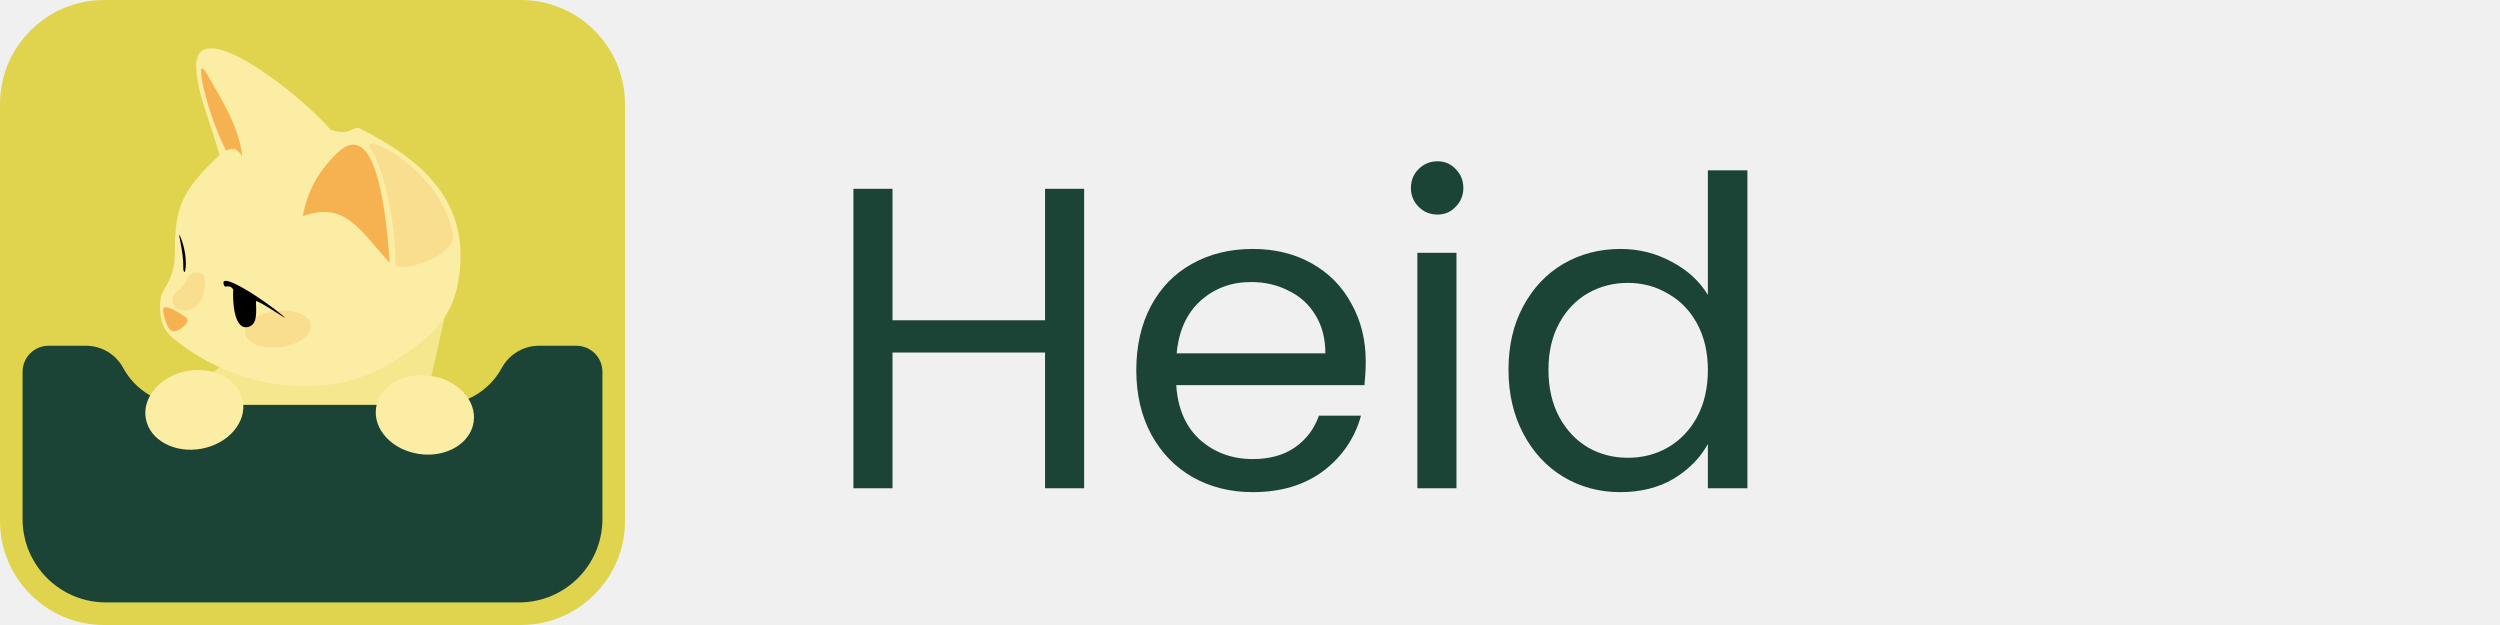
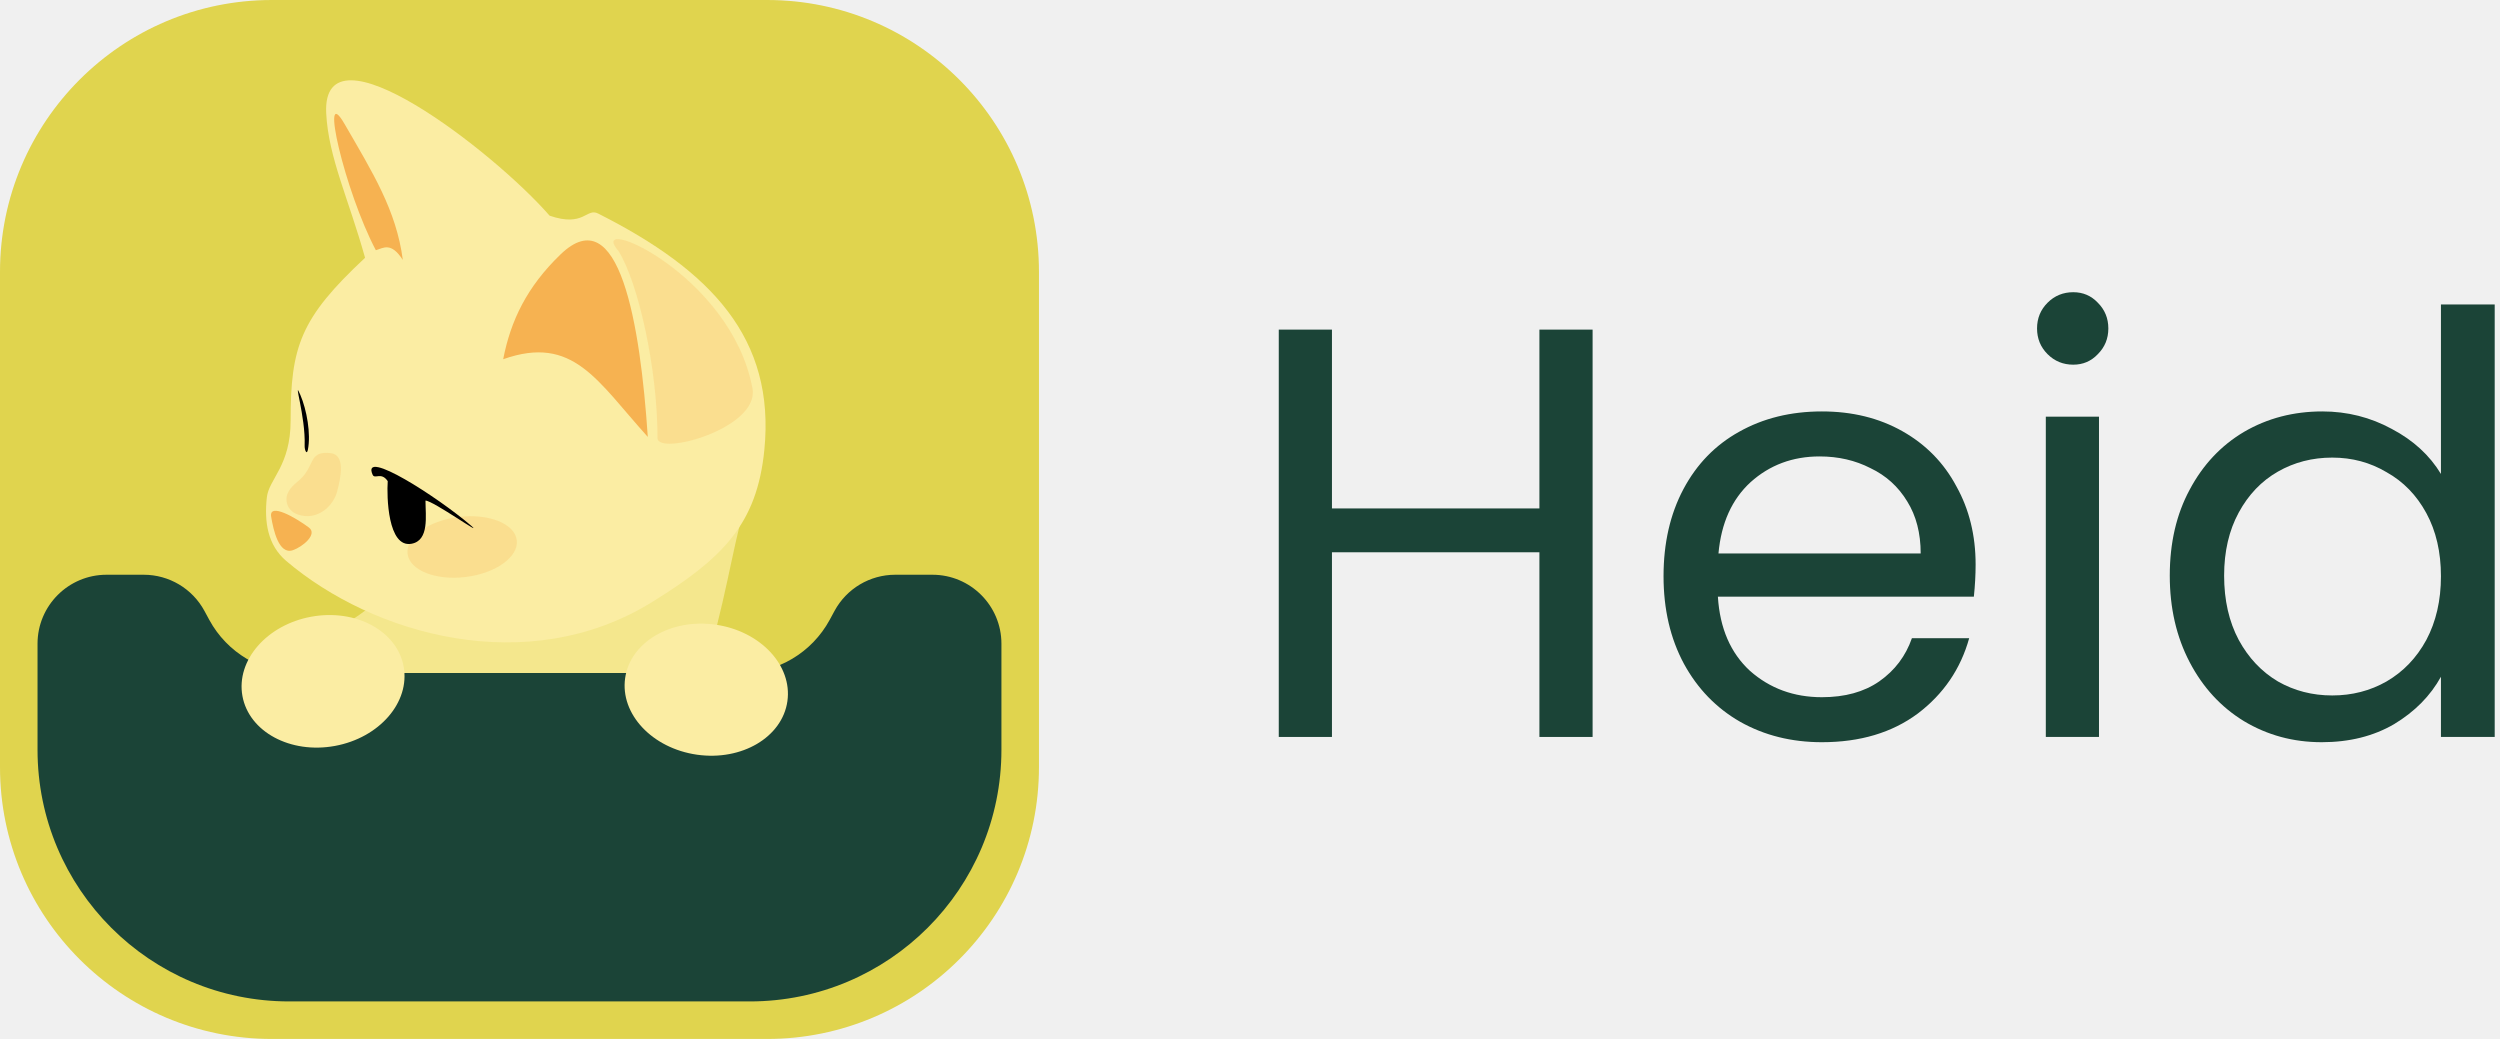
- <svg xmlns="http://www.w3.org/2000/svg" width="128" height="32" viewBox="0 0 128 32" fill="none">
-   <g clip-path="url(#clip0_43_39)">
-     <path d="M55.508 9.666V25H53.506V18.048H45.696V25H43.694V9.666H45.696V16.398H53.506V9.666H55.508ZM69.926 18.51C69.926 18.891 69.904 19.295 69.86 19.72H60.224C60.298 20.908 60.701 21.839 61.434 22.514C62.182 23.174 63.084 23.504 64.14 23.504C65.006 23.504 65.724 23.306 66.296 22.91C66.883 22.499 67.294 21.957 67.528 21.282H69.684C69.362 22.441 68.716 23.387 67.748 24.12C66.78 24.839 65.578 25.198 64.14 25.198C62.996 25.198 61.97 24.941 61.06 24.428C60.166 23.915 59.462 23.189 58.948 22.25C58.435 21.297 58.178 20.197 58.178 18.95C58.178 17.703 58.428 16.611 58.926 15.672C59.425 14.733 60.122 14.015 61.016 13.516C61.926 13.003 62.967 12.746 64.14 12.746C65.284 12.746 66.296 12.995 67.176 13.494C68.056 13.993 68.731 14.682 69.2 15.562C69.684 16.427 69.926 17.41 69.926 18.51ZM67.858 18.092C67.858 17.329 67.69 16.677 67.352 16.134C67.015 15.577 66.553 15.159 65.966 14.88C65.394 14.587 64.756 14.44 64.052 14.44C63.04 14.44 62.175 14.763 61.456 15.408C60.752 16.053 60.349 16.948 60.246 18.092H67.858ZM73.603 10.986C73.222 10.986 72.899 10.854 72.635 10.59C72.371 10.326 72.239 10.003 72.239 9.622C72.239 9.241 72.371 8.918 72.635 8.654C72.899 8.39 73.222 8.258 73.603 8.258C73.97 8.258 74.278 8.39 74.527 8.654C74.791 8.918 74.923 9.241 74.923 9.622C74.923 10.003 74.791 10.326 74.527 10.59C74.278 10.854 73.97 10.986 73.603 10.986ZM74.571 12.944V25H72.569V12.944H74.571ZM77.235 18.928C77.235 17.696 77.484 16.618 77.983 15.694C78.482 14.755 79.164 14.029 80.029 13.516C80.909 13.003 81.892 12.746 82.977 12.746C83.916 12.746 84.788 12.966 85.595 13.406C86.402 13.831 87.018 14.396 87.443 15.1V8.72H89.467V25H87.443V22.734C87.047 23.453 86.46 24.047 85.683 24.516C84.906 24.971 83.996 25.198 82.955 25.198C81.884 25.198 80.909 24.934 80.029 24.406C79.164 23.878 78.482 23.137 77.983 22.184C77.484 21.231 77.235 20.145 77.235 18.928ZM87.443 18.95C87.443 18.041 87.26 17.249 86.893 16.574C86.526 15.899 86.028 15.386 85.397 15.034C84.781 14.667 84.099 14.484 83.351 14.484C82.603 14.484 81.921 14.66 81.305 15.012C80.689 15.364 80.198 15.877 79.831 16.552C79.464 17.227 79.281 18.019 79.281 18.928C79.281 19.852 79.464 20.659 79.831 21.348C80.198 22.023 80.689 22.543 81.305 22.91C81.921 23.262 82.603 23.438 83.351 23.438C84.099 23.438 84.781 23.262 85.397 22.91C86.028 22.543 86.526 22.023 86.893 21.348C87.26 20.659 87.443 19.859 87.443 18.95Z" fill="#1B4437" />
-     <path d="M0 5.333C0 2.388 2.388 0 5.333 0H26.667C29.612 0 32 2.388 32 5.333V26.667C32 29.612 29.612 32 26.667 32H5.333C2.388 32 0 29.612 0 26.667V5.333Z" fill="#E0D44E" />
-     <path d="M22.759 16.276C22.207 18.483 21.342 24.857 18.104 24.857C12.107 24.857 10.033 22.453 10.033 19.489C12.635 18.663 16.455 12.276 19.694 12.276C22.932 12.276 23.442 13.543 22.759 16.276Z" fill="#FCF0A8" fill-opacity="0.7" />
-     <path d="M1.156 19.035C1.156 18.299 1.753 17.702 2.489 17.702H4.4C5.196 17.702 5.928 18.137 6.307 18.837C6.94 20.002 8.16 20.728 9.486 20.728H22.514C23.84 20.728 25.06 20.002 25.692 18.837C26.072 18.137 26.804 17.702 27.6 17.702H29.51C30.247 17.702 30.844 18.299 30.844 19.035V26.577C30.844 28.934 28.933 30.844 26.577 30.844H5.423C3.066 30.844 1.156 28.934 1.156 26.577V19.035Z" fill="#1B4437" />
-     <path d="M8.219 15.318C8.136 16.072 8.24 16.788 8.818 17.279C11.477 19.54 16.239 20.924 20.085 18.542C22.257 17.198 23.314 16.149 23.542 13.856C23.882 10.426 21.913 8.338 18.423 6.577C18.058 6.392 17.991 7.009 16.928 6.643C15.212 4.67 9.905 0.574 10.047 3.486C10.114 4.848 10.745 6.145 11.244 7.94C9.25 9.801 8.951 10.671 8.951 12.959C8.951 14.354 8.281 14.753 8.219 15.318Z" fill="#FBEDA3" />
+ <svg xmlns="http://www.w3.org/2000/svg" width="77" height="32" viewBox="0 0 77 32" fill="none">
+   <g clip-path="url(#clip0_44_246)">
+     <path d="M49.052 10.152V22.698H47.414V17.01H41.024V22.698H39.386V10.152H41.024V15.66H47.414V10.152H49.052Z" fill="#1B4437" />
+     <path d="M60.849 17.388C60.849 17.7 60.831 18.03 60.795 18.378H52.911C52.971 19.35 53.301 20.112 53.901 20.664C54.513 21.204 55.251 21.474 56.115 21.474C56.823 21.474 57.411 21.312 57.879 20.988C58.359 20.652 58.695 20.208 58.887 19.656H60.651C60.387 20.604 59.859 21.378 59.067 21.978C58.275 22.566 57.291 22.86 56.115 22.86C55.179 22.86 54.339 22.65 53.595 22.23C52.863 21.81 52.287 21.216 51.867 20.448C51.447 19.668 51.237 18.768 51.237 17.748C51.237 16.728 51.441 15.834 51.849 15.066C52.257 14.298 52.827 13.71 53.559 13.302C54.303 12.882 55.155 12.672 56.115 12.672C57.051 12.672 57.879 12.876 58.599 13.284C59.319 13.692 59.871 14.256 60.255 14.976C60.651 15.684 60.849 16.488 60.849 17.388ZM59.157 17.046C59.157 16.422 59.019 15.888 58.743 15.444C58.467 14.988 58.089 14.646 57.609 14.418C57.141 14.178 56.619 14.058 56.043 14.058C55.215 14.058 54.507 14.322 53.919 14.85C53.343 15.378 53.013 16.11 52.929 17.046H59.157Z" fill="#1B4437" />
+     <path d="M63.857 11.232C63.545 11.232 63.281 11.124 63.065 10.908C62.849 10.692 62.741 10.428 62.741 10.116C62.741 9.804 62.849 9.54 63.065 9.324C63.281 9.108 63.545 9 63.857 9C64.157 9 64.409 9.108 64.613 9.324C64.829 9.54 64.937 9.804 64.937 10.116C64.937 10.428 64.829 10.692 64.613 10.908C64.409 11.124 64.157 11.232 63.857 11.232ZM64.649 12.834V22.698H63.011V12.834H64.649Z" fill="#1B4437" />
+     <path d="M66.829 17.73C66.829 16.722 67.033 15.84 67.441 15.084C67.849 14.316 68.407 13.722 69.115 13.302C69.835 12.882 70.639 12.672 71.527 12.672C72.295 12.672 73.009 12.852 73.669 13.212C74.329 13.56 74.833 14.022 75.181 14.598V9.378H76.837V22.698H75.181V20.844C74.857 21.432 74.377 21.918 73.741 22.302C73.105 22.674 72.361 22.86 71.509 22.86C70.633 22.86 69.835 22.644 69.115 22.212C68.407 21.78 67.849 21.174 67.441 20.394C67.033 19.614 66.829 18.726 66.829 17.73ZM75.181 17.748C75.181 17.004 75.031 16.356 74.731 15.804C74.431 15.252 74.023 14.832 73.507 14.544C73.003 14.244 72.445 14.094 71.833 14.094C71.221 14.094 70.663 14.238 70.159 14.526C69.655 14.814 69.253 15.234 68.953 15.786C68.653 16.338 68.503 16.986 68.503 17.73C68.503 18.486 68.653 19.146 68.953 19.71C69.253 20.262 69.655 20.688 70.159 20.988C70.663 21.276 71.221 21.42 71.833 21.42C72.445 21.42 73.003 21.276 73.507 20.988C74.023 20.688 74.431 20.262 74.731 19.71C75.031 19.146 75.181 18.492 75.181 17.748Z" fill="#1B4437" />
+     <path d="M0 8.375C0 3.75 3.75 0 8.375 0H23.625C28.25 0 32 3.75 32 8.375V23.625C32 28.25 28.25 32 23.625 32H8.375C3.75 32 0 28.25 0 23.625V8.375Z" fill="#E0D44E" />
+     <path d="M22.759 16.276C22.207 18.483 21.342 24.857 18.104 24.857C12.107 24.857 10.033 22.454 10.033 19.489C12.635 18.663 16.455 12.276 19.694 12.276C22.932 12.276 23.442 13.543 22.759 16.276Z" fill="#FCF0A8" fill-opacity="0.7" />
+     <path d="M1.156 19.827C1.156 18.654 2.108 17.702 3.281 17.702H4.427C5.206 17.702 5.923 18.128 6.295 18.813L6.447 19.094C6.994 20.101 8.048 20.728 9.193 20.728H22.807C23.952 20.728 25.006 20.101 25.553 19.094L25.705 18.813C26.077 18.128 26.794 17.702 27.573 17.702H28.719C29.892 17.702 30.844 18.654 30.844 19.827V23.094C30.844 27.374 27.374 30.844 23.094 30.844H8.906C4.626 30.844 1.156 27.374 1.156 23.094V19.827Z" fill="#1B4437" />
+     <path d="M8.219 15.318C8.136 16.072 8.24 16.788 8.818 17.279C11.477 19.54 16.239 20.924 20.085 18.542C22.257 17.198 23.314 16.149 23.542 13.856C23.882 10.426 21.913 8.338 18.423 6.577C18.058 6.392 17.991 7.009 16.928 6.643C15.212 4.67 9.905 0.574 10.047 3.486C10.114 4.848 10.745 6.145 11.244 7.94C9.25 9.801 8.951 10.671 8.951 12.958C8.951 14.354 8.281 14.753 8.219 15.318Z" fill="#FBEDA3" />
    <path d="M9.183 15.85C8.818 15.728 8.784 15.385 8.851 15.219C8.961 14.944 9.157 14.879 9.349 14.654C9.678 14.269 9.549 13.889 10.18 13.956C10.645 14.005 10.501 14.701 10.38 15.152C10.265 15.581 9.781 16.05 9.183 15.85Z" fill="#F6B251" fill-opacity="0.24" />
-     <path d="M20.252 13.49C20.252 11.33 19.653 8.704 19.055 7.74C17.991 6.51 22.512 8.405 23.177 11.961C23.407 13.193 20.252 14.055 20.252 13.49Z" fill="#F6B251" fill-opacity="0.24" />
-     <path d="M9.482 13.856C9.581 13.363 9.449 12.626 9.25 12.161C9.009 11.598 9.416 12.825 9.383 13.723C9.378 13.86 9.449 14.022 9.482 13.856Z" fill="black" />
-     <path d="M19.952 13.457C18.39 11.729 17.659 10.299 15.498 11.064C15.731 9.867 16.23 8.837 17.26 7.84C19.071 6.087 19.72 9.967 19.952 13.457Z" fill="#F6B251" />
-     <path d="M12.407 8.006C12.042 7.441 11.809 7.64 11.576 7.707C10.612 5.879 9.83 2.463 10.612 3.818C11.477 5.314 12.208 6.477 12.407 8.006Z" fill="#F6B251" />
-     <path d="M9.017 16.947C8.585 17.091 8.419 16.316 8.352 15.917C8.277 15.464 9.117 15.95 9.516 16.249C9.792 16.456 9.316 16.847 9.017 16.947Z" fill="#F6B251" />
+     <path d="M20.251 13.49C20.251 11.33 19.653 8.704 19.055 7.74C17.991 6.51 22.512 8.405 23.176 11.961C23.406 13.193 20.251 14.055 20.251 13.49Z" fill="#F6B251" fill-opacity="0.24" />
+     <path d="M9.482 13.856C9.581 13.363 9.449 12.626 9.25 12.161C9.008 11.598 9.416 12.825 9.383 13.723C9.377 13.86 9.449 14.022 9.482 13.856Z" fill="black" />
+     <path d="M19.952 13.457C18.39 11.729 17.659 10.3 15.498 11.064C15.731 9.867 16.23 8.837 17.26 7.84C19.071 6.087 19.72 9.967 19.952 13.457Z" fill="#F6B251" />
+     <path d="M12.407 8.006C12.041 7.441 11.809 7.64 11.576 7.707C10.612 5.879 9.83 2.463 10.612 3.818C11.476 5.314 12.208 6.477 12.407 8.006Z" fill="#F6B251" />
+     <path d="M9.017 16.947C8.585 17.091 8.419 16.316 8.352 15.917C8.277 15.464 9.117 15.95 9.515 16.249C9.792 16.456 9.316 16.847 9.017 16.947Z" fill="#F6B251" />
    <ellipse cx="14.235" cy="16.847" rx="1.695" ry="0.931" transform="rotate(-7.15277 14.2353 16.8474)" fill="#F6B251" fill-opacity="0.24" />
-     <path d="M11.942 14.82C11.743 14.521 11.544 14.773 11.477 14.62C11.111 13.789 13.483 15.309 14.501 16.183C14.967 16.581 13.338 15.418 13.105 15.418C13.105 15.883 13.228 16.647 12.673 16.748C11.942 16.881 11.909 15.285 11.942 14.82Z" fill="black" />
-     <path d="M24.252 21.599C24.094 22.705 22.847 23.442 21.467 23.245C20.087 23.048 19.096 21.992 19.254 20.885C19.412 19.779 20.659 19.042 22.039 19.239C23.419 19.436 24.41 20.492 24.252 21.599Z" fill="#FBEDA3" />
-     <path d="M12.433 20.529C12.634 21.628 11.686 22.723 10.315 22.975C8.944 23.226 7.668 22.539 7.467 21.44C7.265 20.341 8.213 19.246 9.585 18.995C10.956 18.743 12.231 19.43 12.433 20.529Z" fill="#FBEDA3" />
+     <path d="M11.942 14.82C11.742 14.521 11.543 14.773 11.476 14.62C11.111 13.789 13.483 15.309 14.501 16.183C14.966 16.581 13.338 15.418 13.105 15.418C13.105 15.883 13.228 16.647 12.673 16.748C11.942 16.881 11.909 15.285 11.942 14.82Z" fill="black" />
+     <ellipse cx="21.753" cy="21.242" rx="2.524" ry="2.023" transform="rotate(8.12216 21.7531 21.2422)" fill="#FBEDA3" />
+     <ellipse cx="9.95" cy="20.985" rx="2.524" ry="2.023" transform="rotate(-10.3959 9.94998 20.9849)" fill="#FBEDA3" />
  </g>
  <defs>
-     <clipPath id="clip0_43_39">
-       <rect width="128" height="32" fill="white" />
+     <clipPath id="clip0_44_246">
+       <rect width="77" height="32" fill="white" />
    </clipPath>
  </defs>
</svg>
